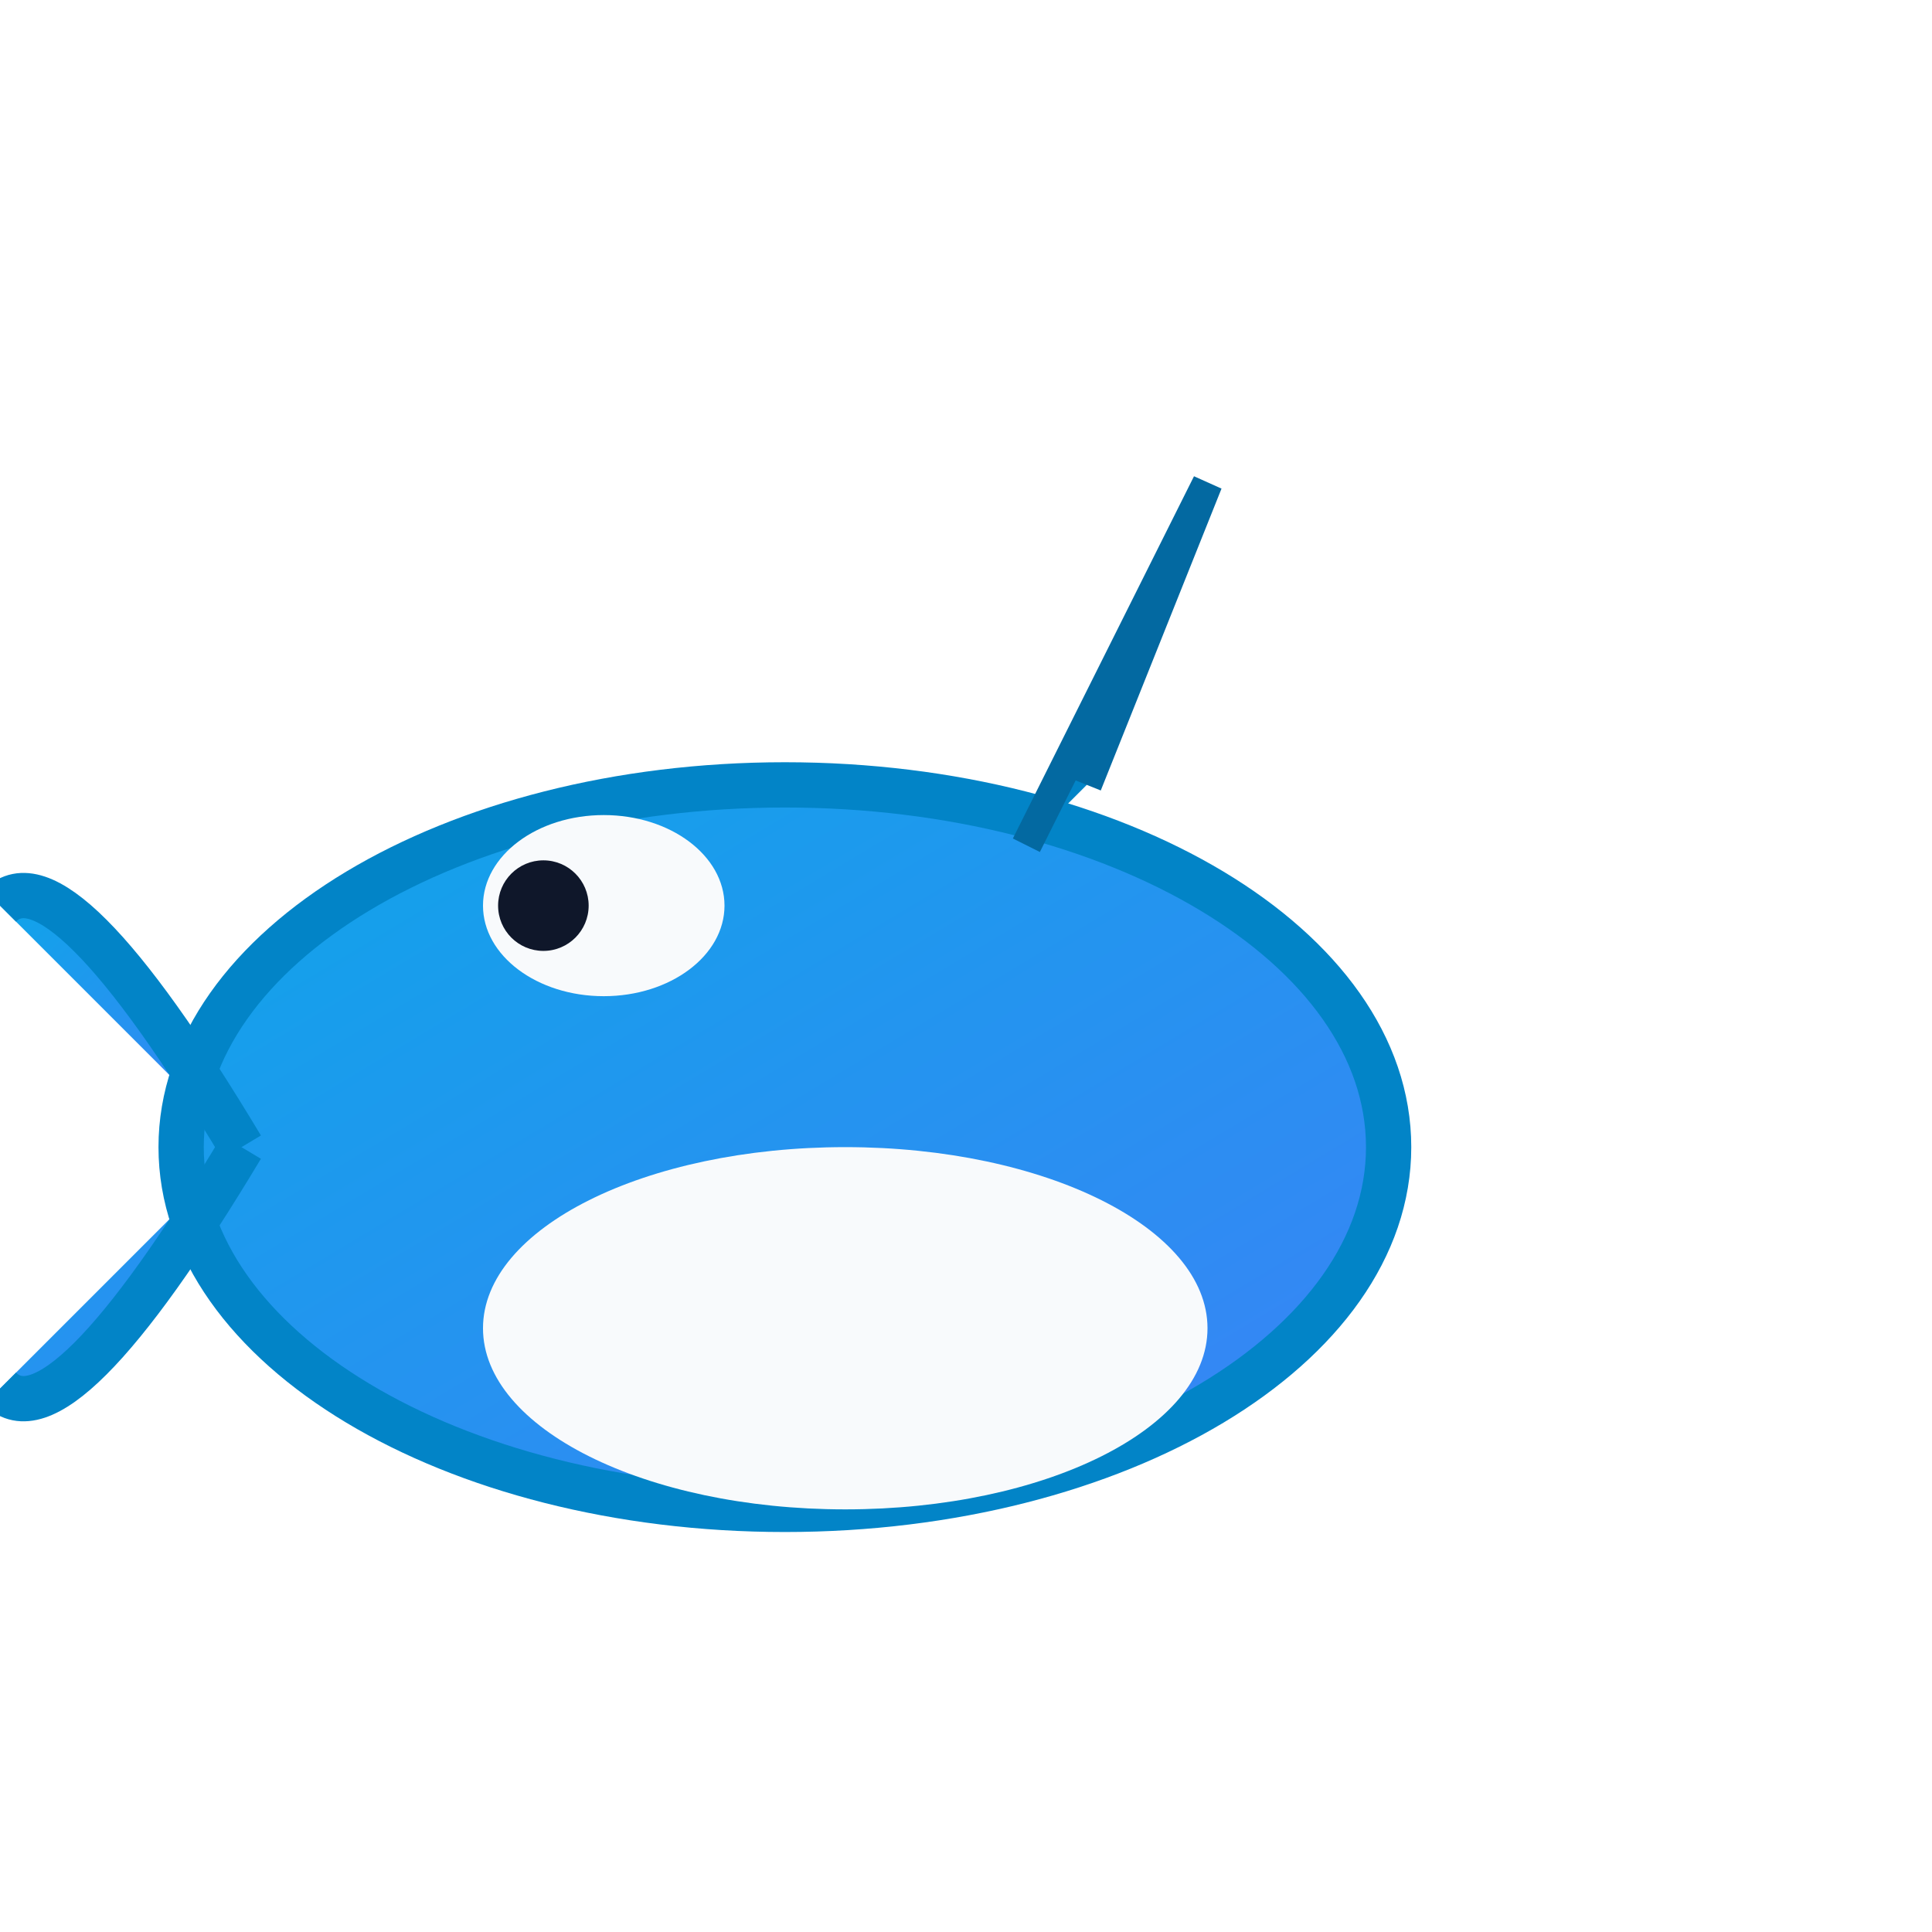
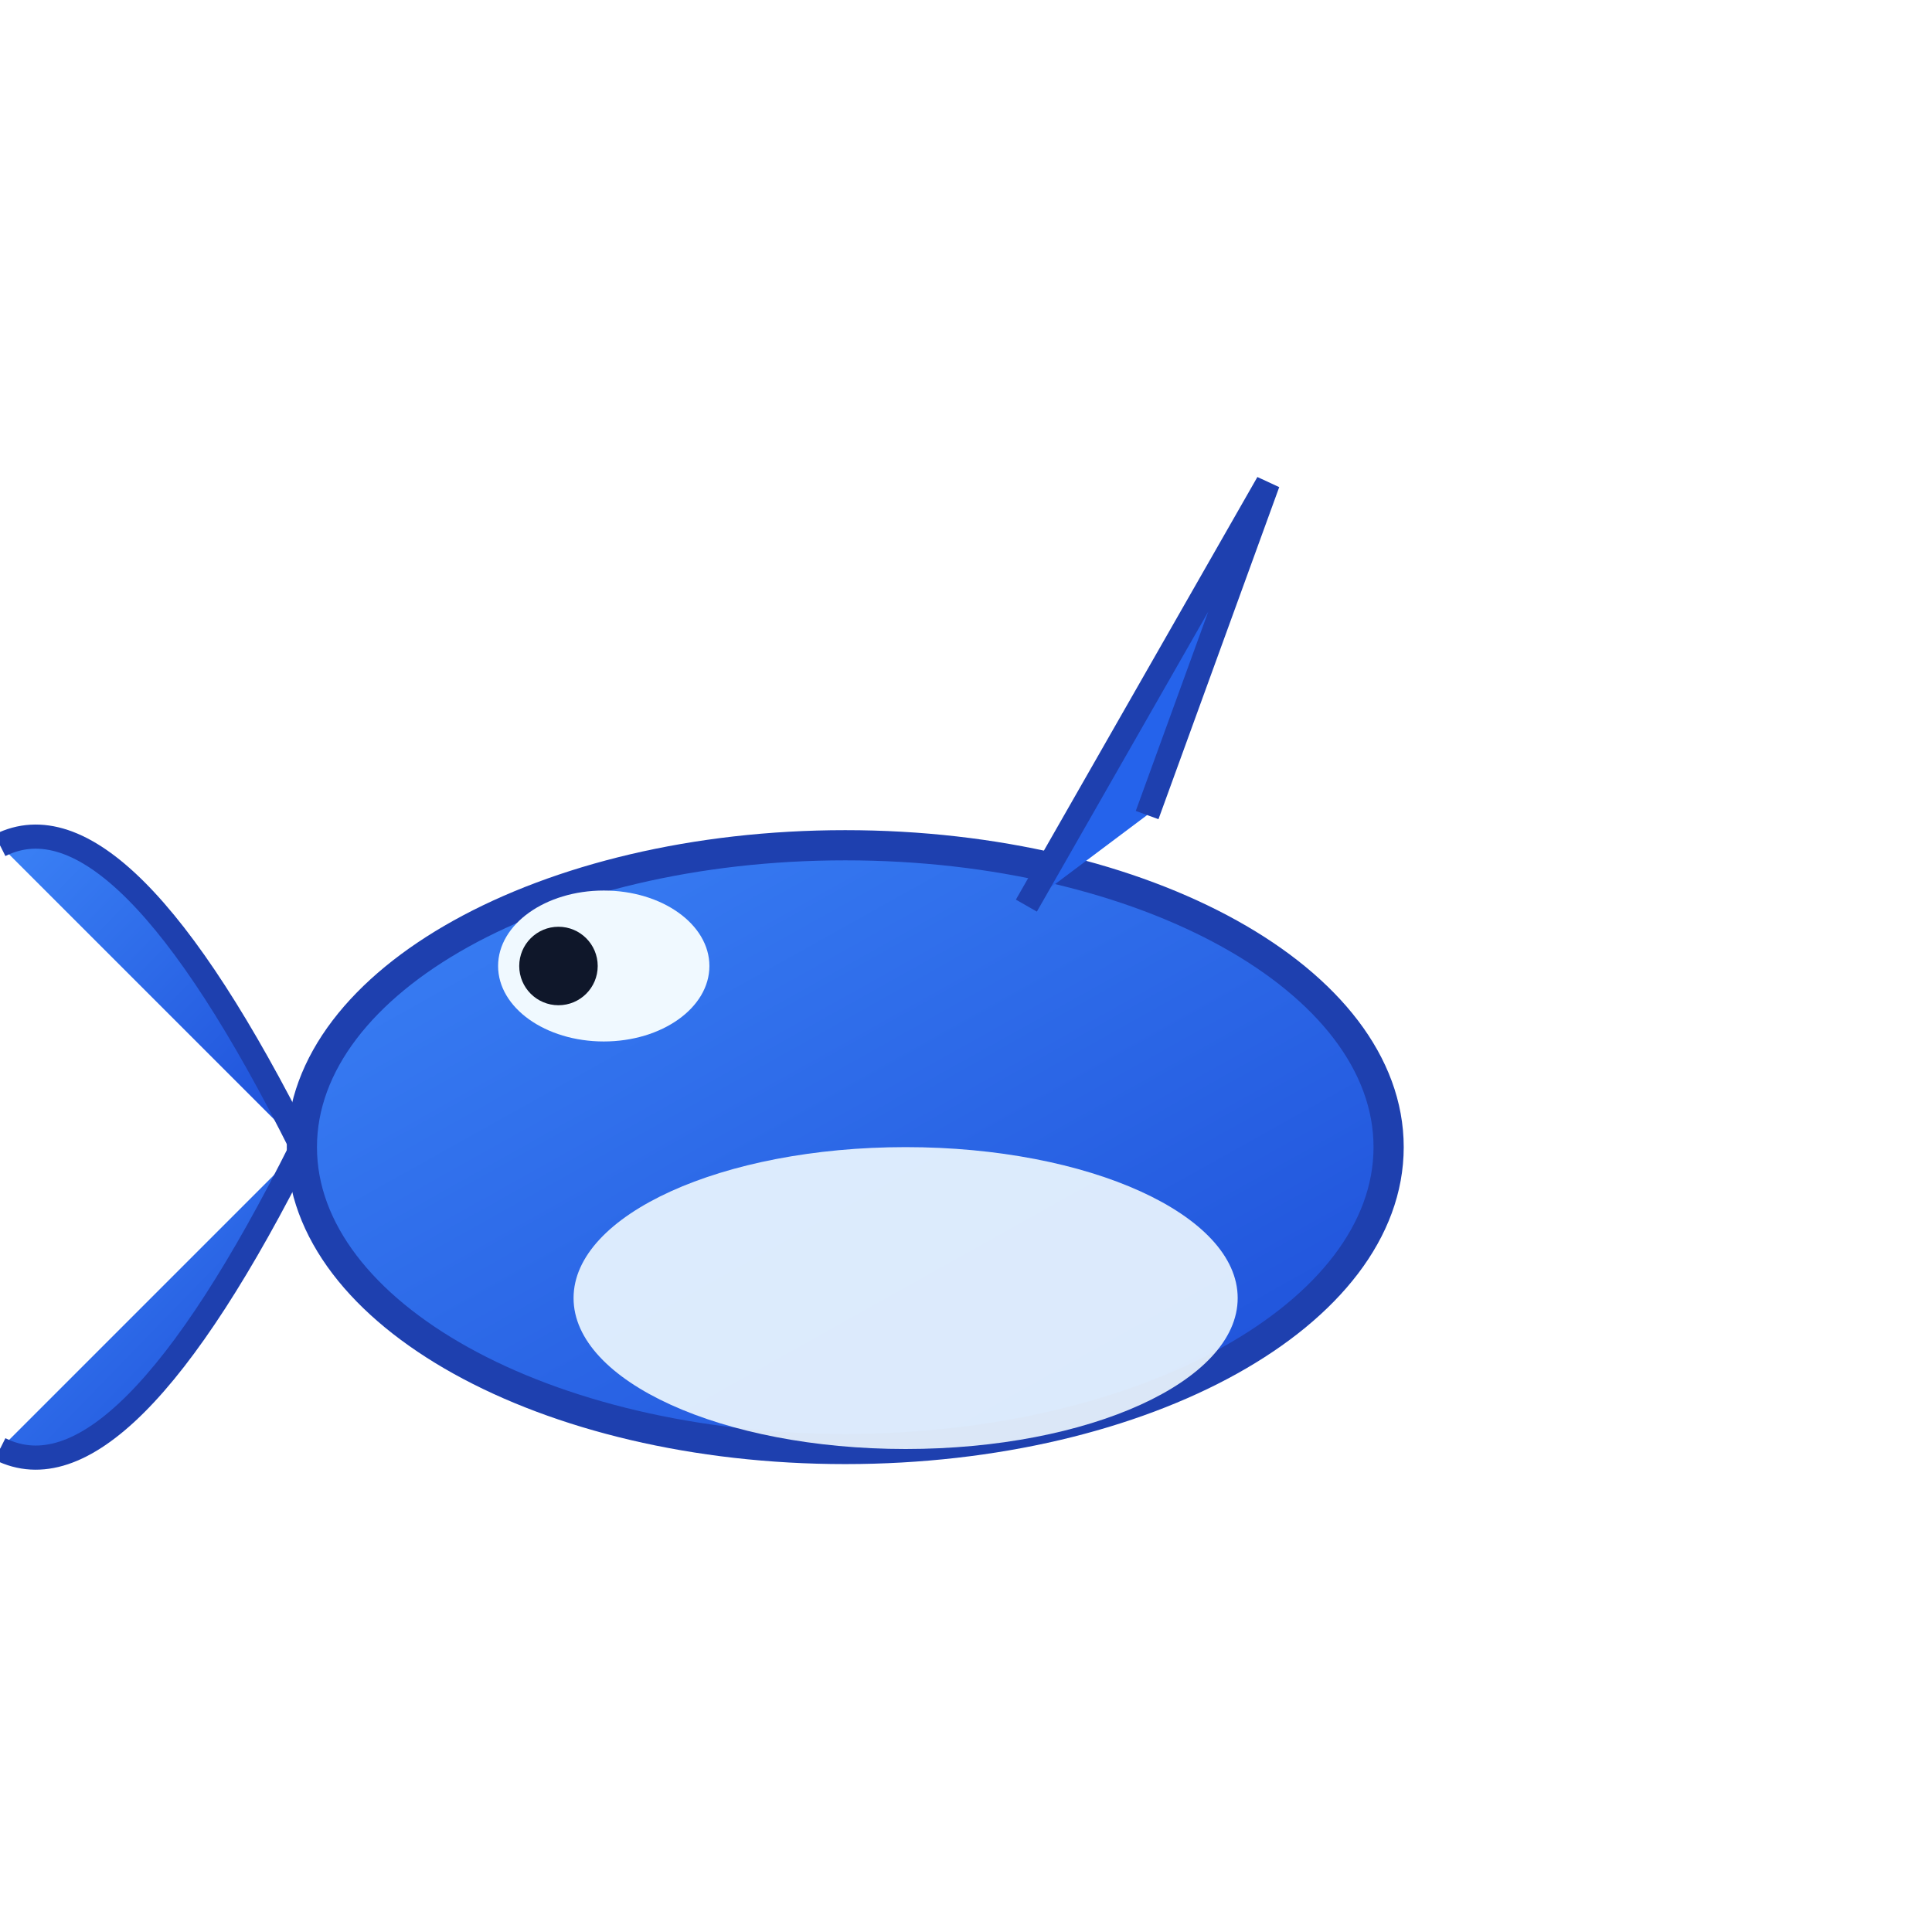
<svg xmlns="http://www.w3.org/2000/svg" viewBox="0 0 64 64" fill="none">
  <defs>
-     <linearGradient id="g" x1="0" y1="0" x2="1" y2="1">
-       <stop offset="0%" stop-color="#0ea5e9" />
-       <stop offset="100%" stop-color="#3b82f6" />
+     <linearGradient id="orca-grad" x1="0" y1="0" x2="1" y2="1">
+       <stop offset="0%" stop-color="#3b82f6" />
+       <stop offset="100%" stop-color="#1d4ed8" />
    </linearGradient>
  </defs>
-   <ellipse cx="26" cy="38" rx="20" ry="12" fill="url(#g)" stroke="#0284c7" stroke-width="1.5" />
-   <ellipse cx="28" cy="44" rx="12" ry="6" fill="#f8fafc" />
-   <ellipse cx="20" cy="30" rx="4" ry="3" fill="#f8fafc" />
-   <circle cx="18" cy="30" r="1.5" fill="#0f172a" />
-   <path d="M34 28 L40 16 L36 26" fill="#0284c7" stroke="#0369a1" stroke-width="1" />
-   <path d="M8 38 Q2 28 0 30" fill="url(#g)" stroke="#0284c7" stroke-width="1.5" />
-   <path d="M8 38 Q2 48 0 46" fill="url(#g)" stroke="#0284c7" stroke-width="1.5" />
+   <ellipse cx="28" cy="38" rx="18" ry="10" fill="url(#orca-grad)" stroke="#1e40af" stroke-width="1" />
+   <ellipse cx="30" cy="43" rx="11" ry="5" fill="#f0f9ff" opacity="0.9" />
+   <ellipse cx="20" cy="32" rx="3.5" ry="2.5" fill="#f0f9ff" />
+   <circle cx="18.5" cy="32" r="1.3" fill="#0f172a" />
+   <path d="M34 30 L42 16 L38 27" fill="#2563eb" stroke="#1e40af" stroke-width="0.8" />
+   <path d="M10 38 Q4 26 0 28" fill="url(#orca-grad)" stroke="#1e40af" stroke-width="0.8" />
+   <path d="M10 38 Q4 50 0 48" fill="url(#orca-grad)" stroke="#1e40af" stroke-width="0.8" />
</svg>
